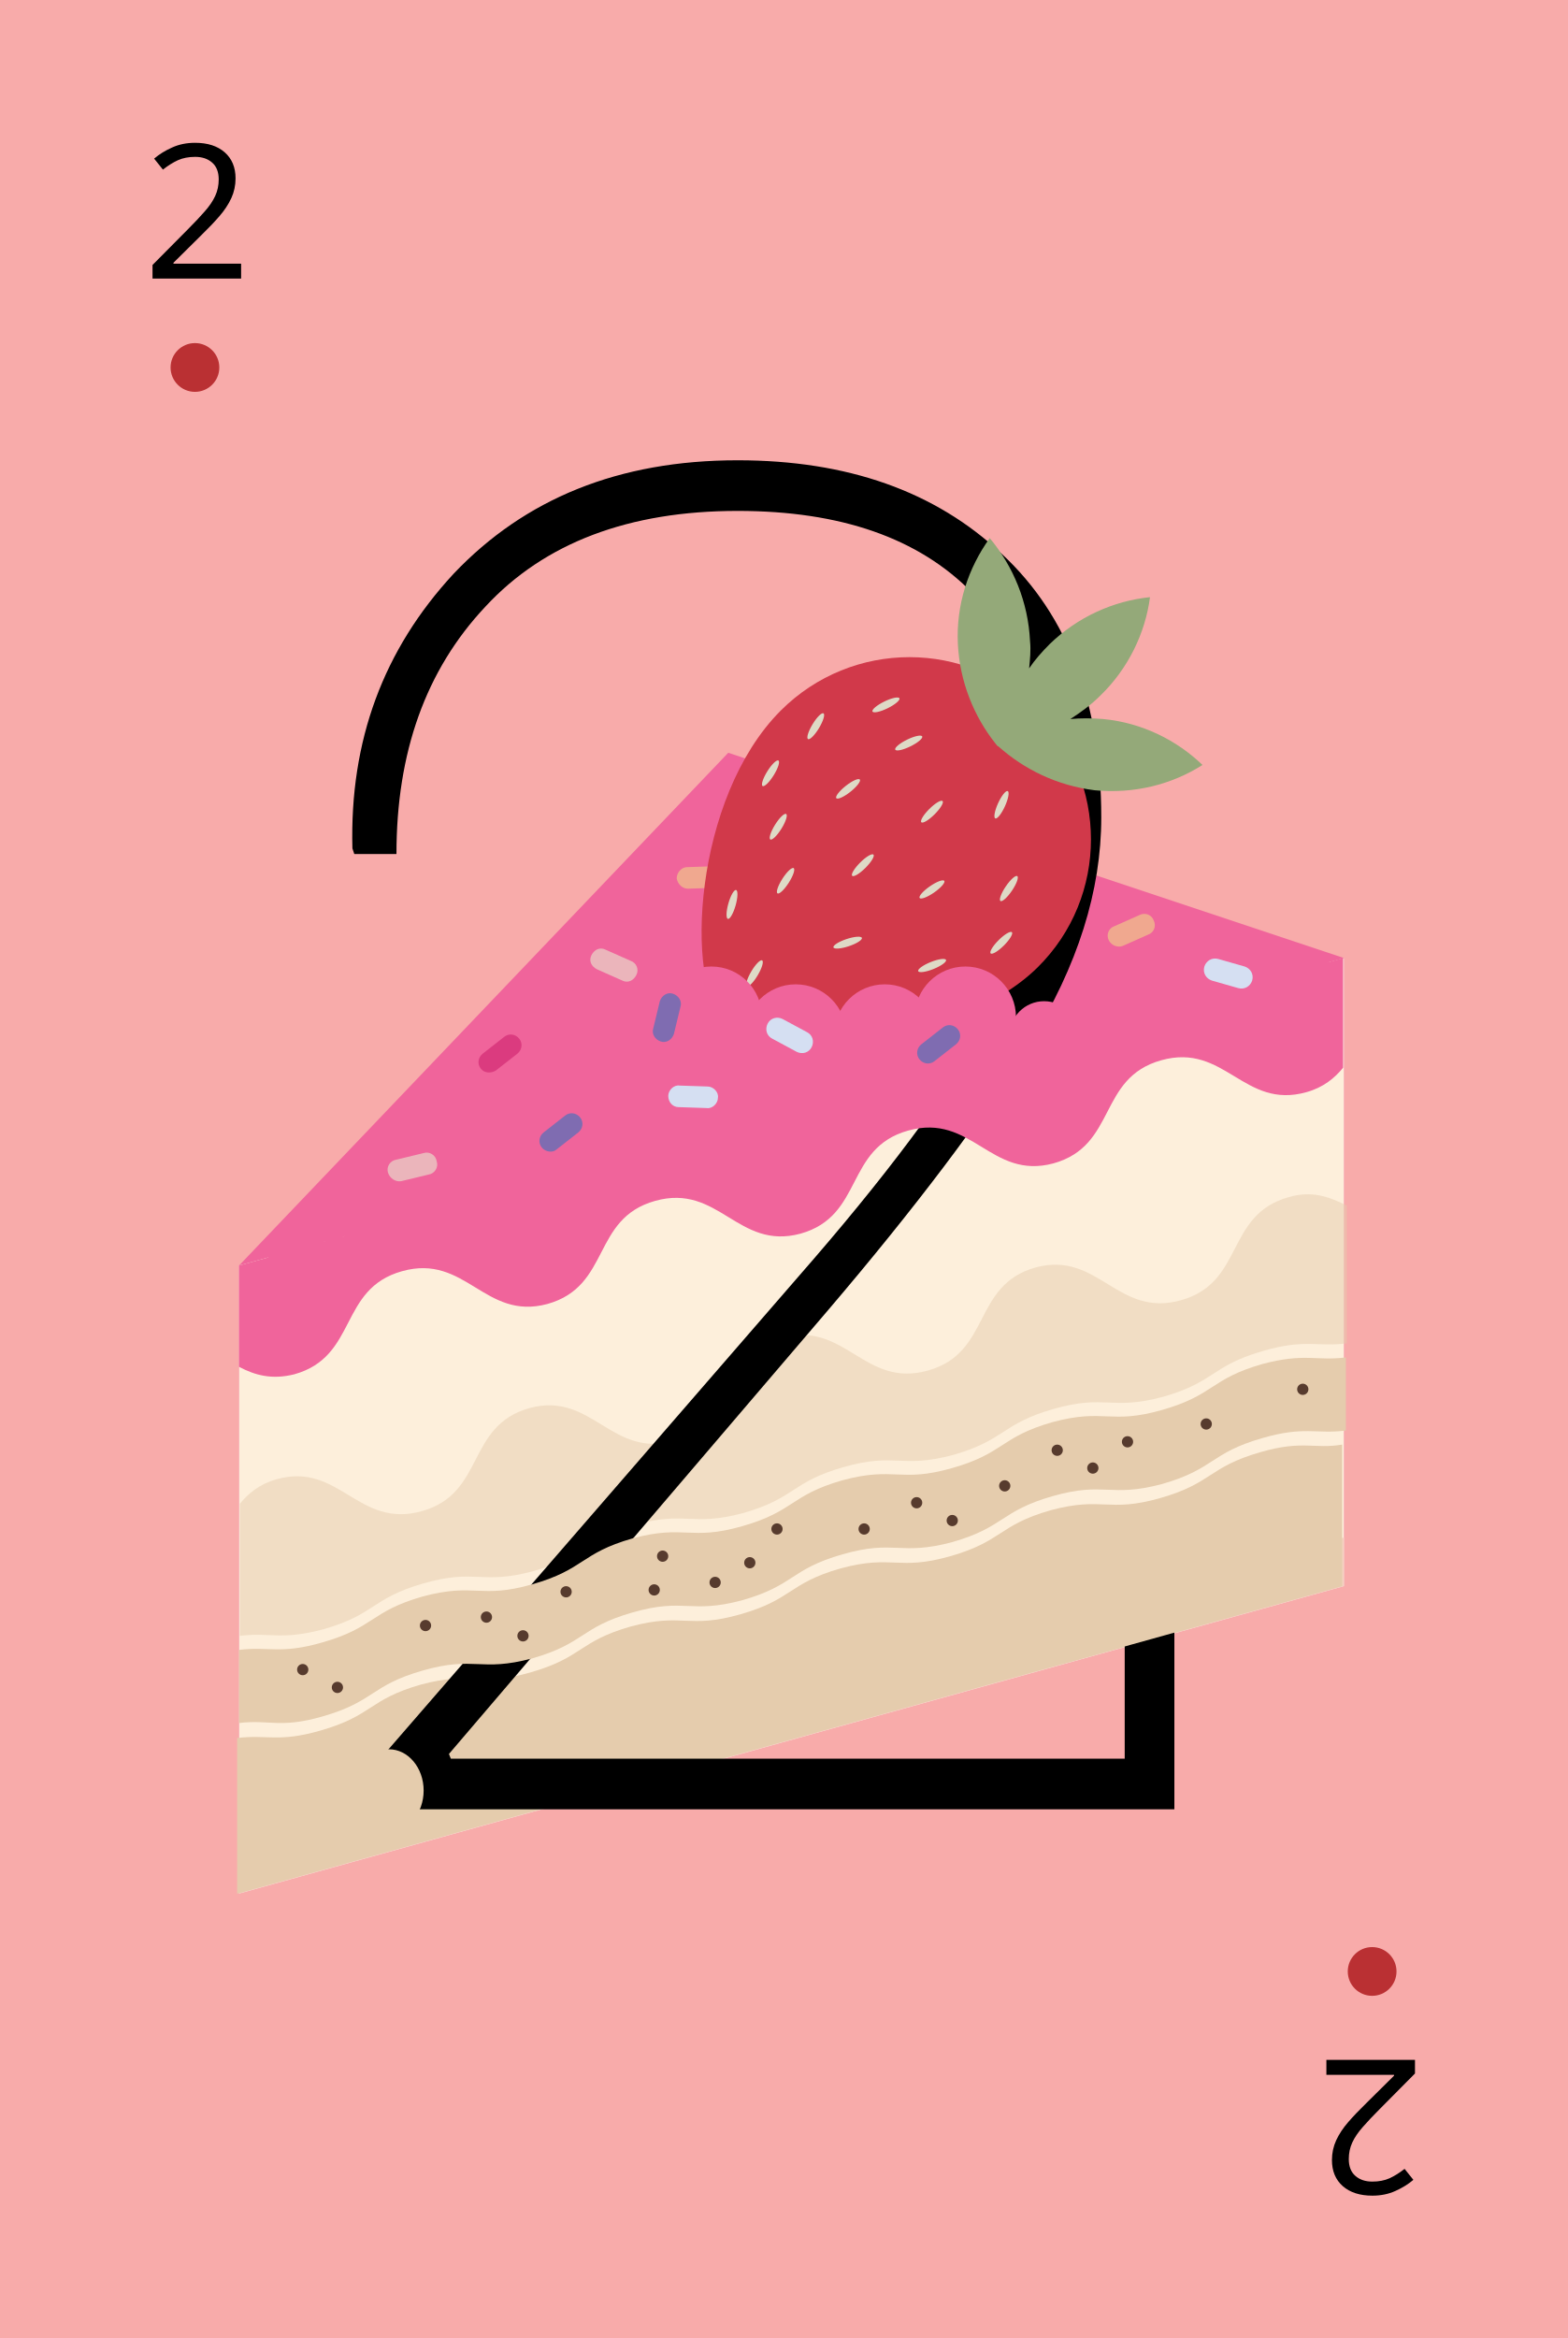
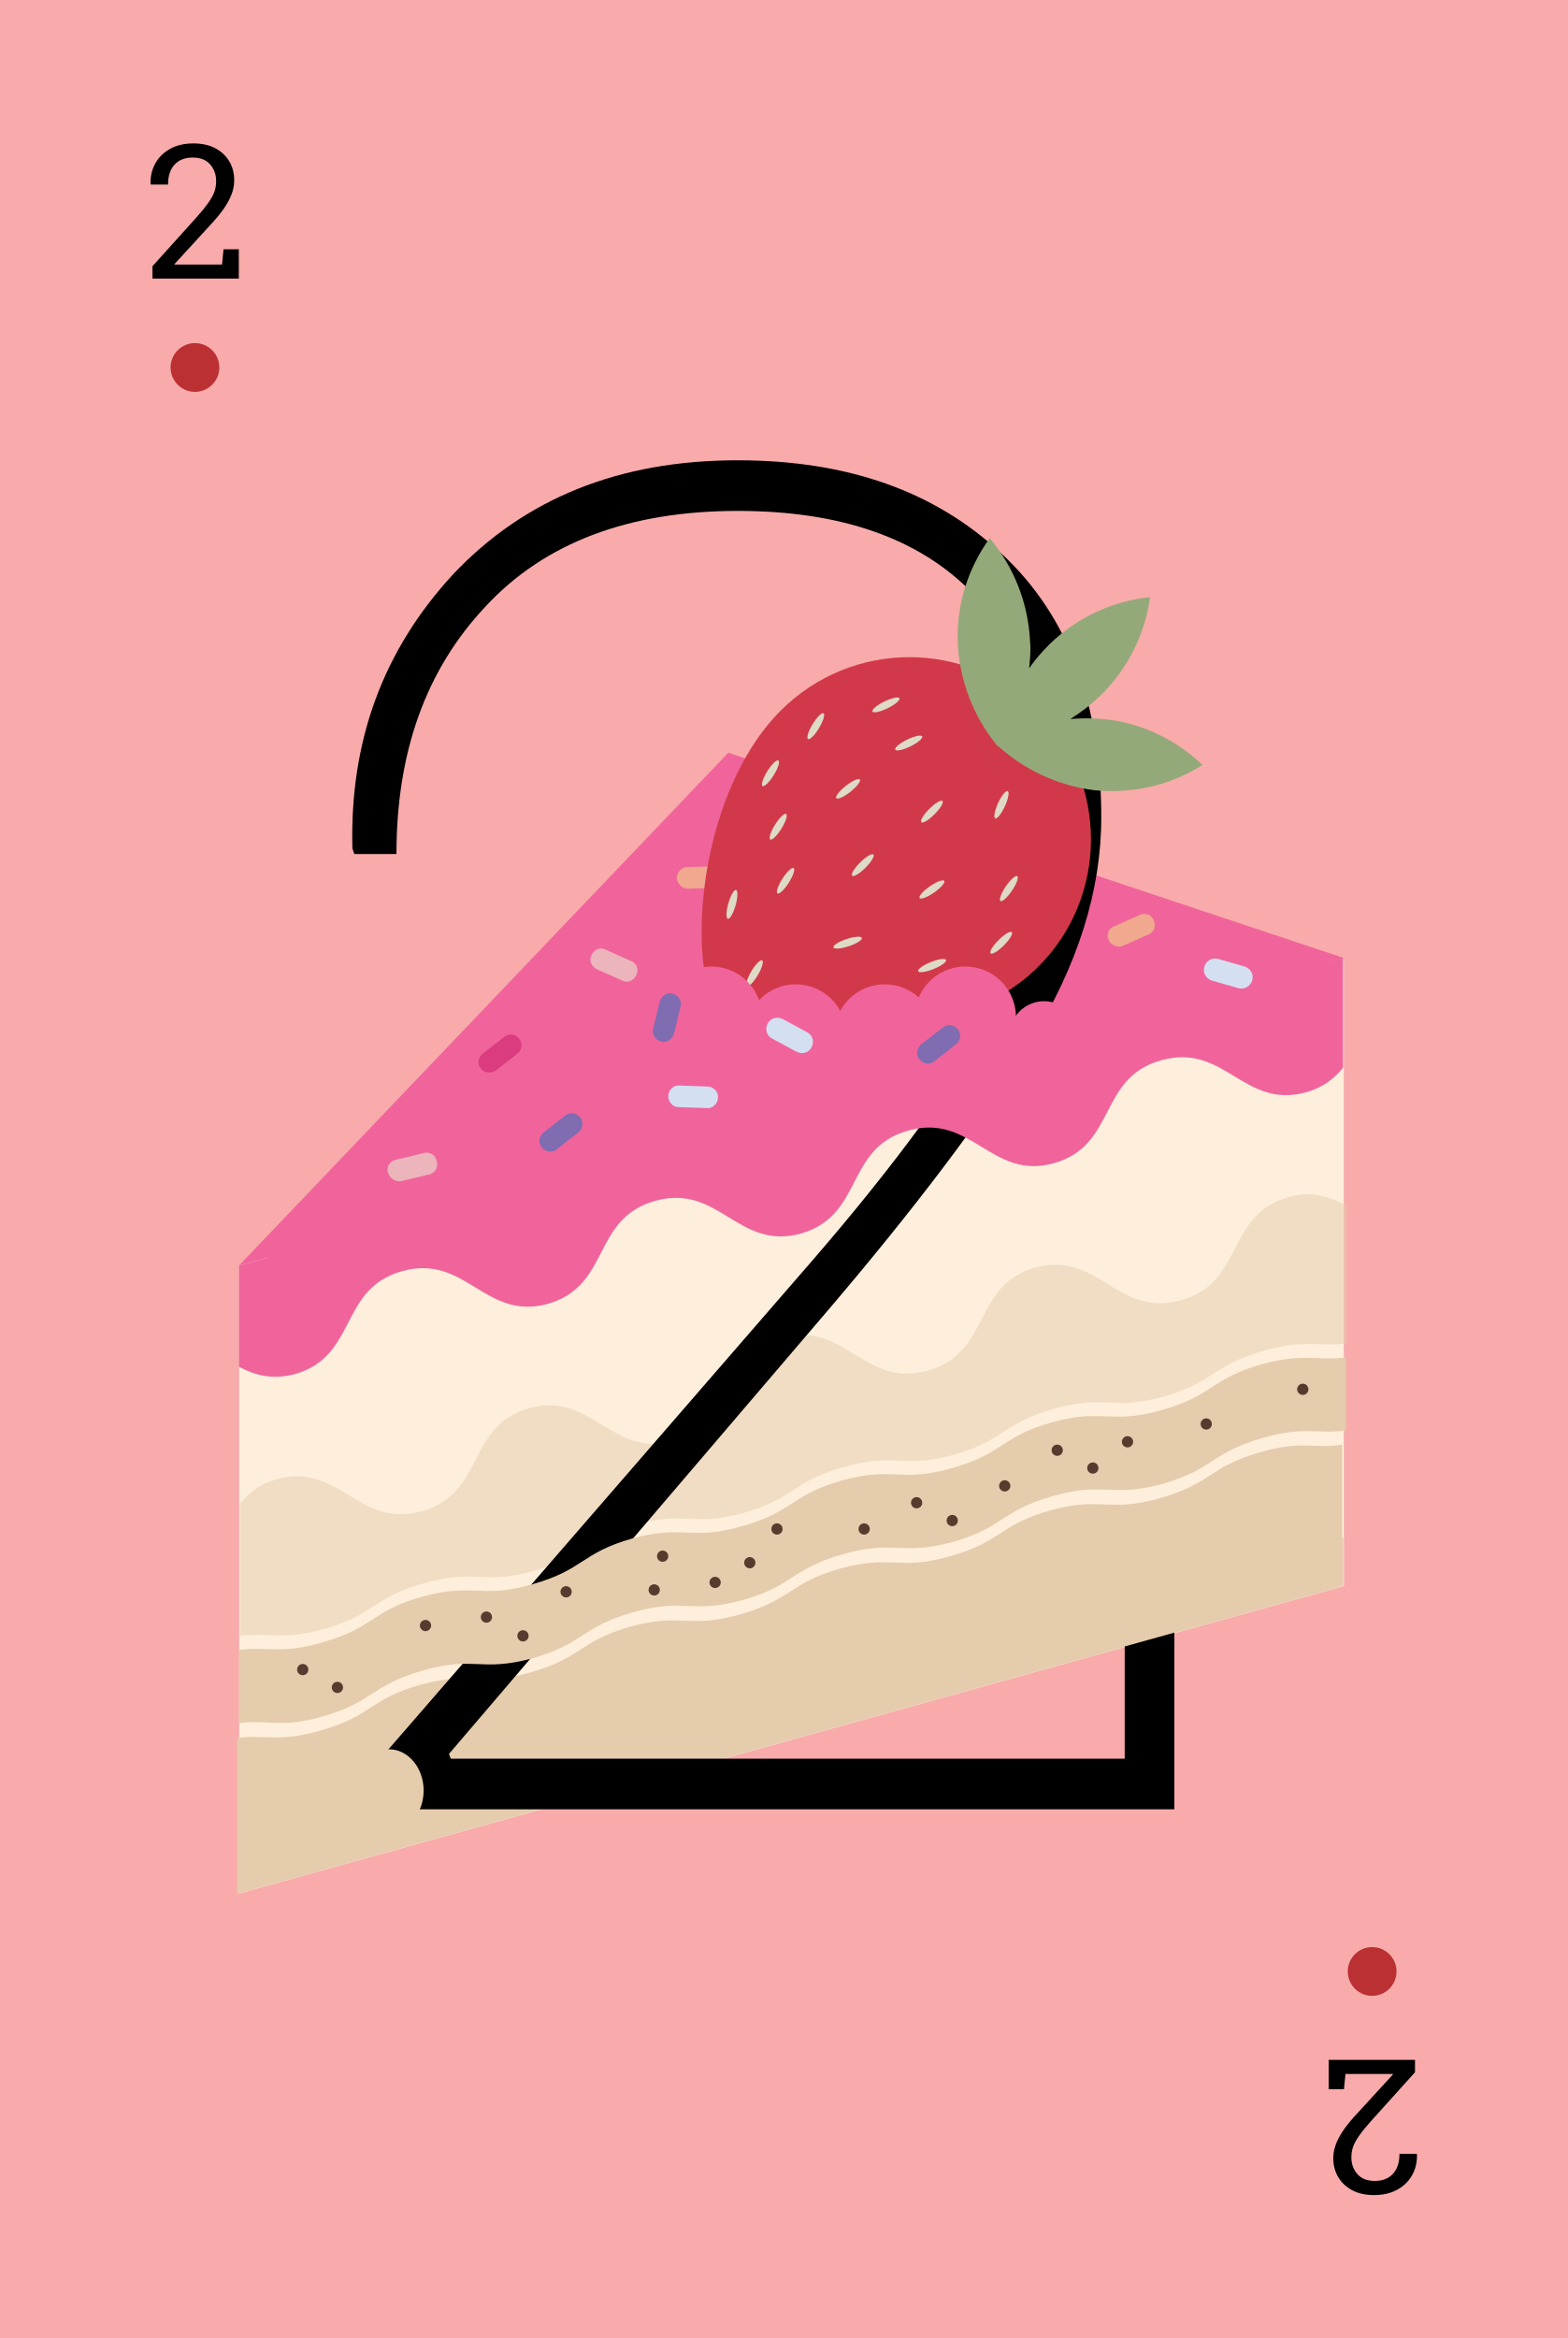
- <svg xmlns="http://www.w3.org/2000/svg" version="1.1" id="Layer_1" x="0px" y="0px" viewBox="0 0 167.2 249.4" enable-background="new 0 0 167.2 249.4" xml:space="preserve">
-   <rect x="-5.7" y="-5.7" fill="#F8ABAA" width="178.6" height="260.8" />
-   <circle fill="#BA3033" cx="20.8" cy="39.2" r="2.6" />
-   <g>
-     <text transform="matrix(1 0 0 1 15.3198 29.7173)" font-family="'RobotoSlab-Regular'" font-size="20">2</text>
+ <svg xmlns="http://www.w3.org/2000/svg" xml:space="preserve" viewBox="0 0 167.2 249.4">
+   <path fill="#F8ABAA" d="M-5.7-5.7h178.6v260.8H-5.7z" />
+   <circle cx="20.8" cy="39.2" r="2.6" fill="#BA3033" />
+   <path d="M16.27 29.717v-1.32l4.66-5.17q.84-.94 1.3-1.6.46-.65.65-1.19.18-.54.18-1.11 0-1.07-.64-1.79-.64-.73-1.85-.73-1.25 0-1.94.75-.7.75-.7 2.13h-1.85l-.02-.06q-.03-1.23.52-2.21t1.59-1.55 2.47-.57q1.35 0 2.32.51t1.5 1.4.53 2.04q0 .78-.31 1.55-.31.78-.89 1.59-.59.81-1.43 1.7l-3.74 4.08.02.05h5.05l.16-1.63h1.63v3.13Z" />
+   <circle cx="146.4" cy="210.3" r="2.6" fill="#BA3033" />
+   <path d="M150.974 219.732v1.32l-4.66 5.17q-.84.94-1.3 1.6-.46.65-.65 1.19-.18.54-.18 1.11 0 1.07.64 1.79.64.73 1.85.73 1.25 0 1.94-.75.7-.75.7-2.13h1.85l.02.06q.03 1.23-.52 2.21t-1.59 1.55-2.47.57q-1.35 0-2.32-.51t-1.5-1.4-.53-2.04q0-.78.31-1.55.31-.78.89-1.59.59-.81 1.43-1.7l3.74-4.08-.02-.05h-5.05l-.16 1.63h-1.63v-3.13Z" />
+   <path fill="#F0649B" d="M143.4 169.2 25.5 202v-67l52.2-54.7 65.7 21.9z" />
+   <path fill="#FDEFDB" d="M143.4 169.2 25.5 202v-67l117.9-32.8z" />
+   <path fill="#F5D0C0" d="M143.4 169.2 25.5 202v-5.2L143.4 164z" />
+   <path fill="#E5CCAD" d="M134.5 154.9c-5.6 1.6-5.1 3.3-10.7 4.9s-6.1-.2-11.7 1.3c-5.6 1.6-5.1 3.3-10.7 4.9s-6.1-.2-11.7 1.3c-5.6 1.6-5.1 3.3-10.7 4.9s-6.1-.2-11.7 1.3c-5.6 1.6-5.1 3.3-10.7 4.9s-6.1-.2-11.7 1.3c-5.6 1.6-5.1 3.3-10.7 4.9-4.5 1.3-5.7.4-8.9.8V202l117.9-32.8v-15.1c-3 .5-4.2-.5-8.7.8" />
+   <path fill="#E5CCAD" d="M137.5 127.7c-6.8 1.9-4.7 9.1-11.5 11s-8.8-5.3-15.5-3.5c-6.8 1.9-4.7 9.1-11.5 11s-8.8-5.3-15.5-3.5c-6.8 1.9-4.7 9.1-11.5 11s-8.8-5.3-15.5-3.5c-6.8 1.9-4.7 9.1-11.5 11s-8.8-5.3-15.5-3.4c-1.8.5-3 1.5-3.9 2.6v14.1c3.2-.4 4.4.5 8.9-.7 5.6-1.6 5.1-3.3 10.7-4.9s6.1.2 11.7-1.3c5.6-1.6 5.1-3.3 10.7-4.9s6.1.2 11.7-1.3c5.6-1.6 5.1-3.3 10.7-4.9s6.1.2 11.7-1.3c5.6-1.6 5.1-3.3 10.7-4.9s6.1.2 11.7-1.3c5.6-1.6 5.1-3.3 10.7-4.9 4.5-1.3 5.7-.4 8.9-.8v-14.7c-2-1-3.8-1.6-6.2-.9" opacity=".5" />
+   <path d="M40.5 193v-5.3l46.4-53.5c8.8-10.2 15.2-19 19.3-26.4s6.1-14.2 6.1-20.5c0-10.3-2.9-18.3-8.6-24.1s-14-8.7-25-8.7c-11.6 0-20.6 3.4-26.9 10.2-6.4 6.8-9.5 15.6-9.5 26.4h-4.5l-.2-.6c-.3-11.5 3.3-21.2 10.8-29.3 7.6-8 17.6-12.1 30.3-12.1 11.7 0 21.1 3.3 28.2 10 7.1 6.6 10.6 16 10.6 28.1 0 7.8-2.5 15.8-7.6 24s-12.3 17.7-21.5 28.5l-40.5 47.4.2.5H120v-23.2h5.3V193z" />
+   <path fill="#7F6CB1" d="M84.6 109.3c-.6.1-1.2-.3-1.3-1l-.4-2.9c-.1-.6.3-1.2 1-1.3.6-.1 1.2.3 1.3 1l.4 2.9c.1.6-.3 1.2-1 1.3" />
+   <path fill="#F0A88F" d="M72.2 93.7c0-.6.5-1.2 1.1-1.2l3-.1c.6 0 1.2.5 1.2 1.1s-.5 1.2-1.1 1.2l-3 .1c-.6 0-1.1-.5-1.2-1.1m46.1 6.6c-.3-.6 0-1.3.6-1.5l2.7-1.2c.6-.3 1.3 0 1.5.6.3.6 0 1.3-.6 1.5l-2.7 1.2c-.5.2-1.2 0-1.5-.6" />
+   <path fill="#D5DFF2" d="M71.3 116.9c0-.6.6-1.2 1.2-1.1l3 .1c.6 0 1.2.6 1.1 1.2 0 .6-.6 1.2-1.2 1.1l-3-.1c-.6 0-1.1-.5-1.1-1.2" />
+   <path fill="#EBB5BB" d="M41.4 125.1c-.2-.6.2-1.3.9-1.4l2.9-.7c.6-.2 1.3.2 1.4.9.2.6-.2 1.3-.9 1.4l-2.9.7c-.6.1-1.2-.3-1.4-.9" />
+   <path fill="#7F6CB1" d="M57.8 122.4c-.4-.5-.3-1.2.2-1.6l2.3-1.8c.5-.4 1.2-.3 1.6.2s.3 1.2-.2 1.6l-2.3 1.8c-.4.4-1.2.3-1.6-.2" />
+   <path fill="#DB3B7F" d="M51.3 114c-.4-.5-.3-1.2.2-1.6l2.3-1.8c.5-.4 1.2-.3 1.6.2s.3 1.2-.2 1.6l-2.3 1.8c-.5.3-1.2.3-1.6-.2" />
+   <path fill="#EBB5BB" d="M67.9 104c-.3.6-.9.9-1.5.6l-2.7-1.2c-.6-.3-.9-.9-.6-1.5s.9-.9 1.5-.6l2.7 1.2c.6.2.9.9.6 1.5" />
+   <path fill="#F4F0D4" d="M85 96.1c-.6.2-1.3-.2-1.4-.8l-.8-2.8c-.2-.6.2-1.3.8-1.4.6-.2 1.3.2 1.4.8l.8 2.8c.1.6-.2 1.3-.8 1.4" />
+   <path fill="#7F6CB1" d="M100.4 103.5c-.1-.6.3-1.3.9-1.4l2.9-.6c.6-.1 1.3.3 1.4.9s-.3 1.3-.9 1.4l-2.9.6c-.7.1-1.3-.3-1.4-.9" />
+   <path fill="#91C6E6" d="M91 93.5c0-.6.6-1.2 1.2-1.1l3 .1c.6 0 1.2.6 1.1 1.2 0 .6-.6 1.2-1.2 1.1l-3-.1c-.7 0-1.2-.6-1.1-1.2" />
+   <path fill="#D1394A" d="M110.7 103.2c7.6-7.5 7.6-19.8 0-27.4-7.5-7.6-19.8-7.6-27.4 0-9.3 9.3-10.3 29-6 33.3 4.3 4.2 24.8 2.6 33.4-5.9" />
+   <ellipse cx="99.4" cy="86.6" fill="#DEDAC6" rx=".4" ry="1.6" transform="rotate(45.085 99.443 86.622)" />
+   <ellipse cx="99.4" cy="103" fill="#DEDAC6" rx=".4" ry="1.6" transform="rotate(68.068 99.428 103.04)" />
+   <ellipse cx="107.6" cy="94.8" fill="#DEDAC6" rx=".4" ry="1.6" transform="rotate(34.055 107.647 94.858)" />
+   <ellipse cx="83" cy="88.2" fill="#DEDAC6" rx=".4" ry="1.6" transform="rotate(31.889 83.041 88.247)" />
+   <ellipse cx="82.2" cy="82.5" fill="#DEDAC6" rx=".4" ry="1.6" transform="rotate(31.889 82.23 82.504)" />
+   <ellipse cx="90.4" cy="100.6" fill="#DEDAC6" rx=".4" ry="1.6" transform="rotate(-108.482 90.404 100.562)" />
+   <ellipse cx="99.4" cy="94.8" fill="#DEDAC6" rx=".4" ry="1.6" transform="rotate(-124.736 99.438 94.83)" />
+   <ellipse cx="93.7" cy="107.1" fill="#DEDAC6" rx=".4" ry="1.6" transform="rotate(-124.736 93.678 107.125)" />
+   <ellipse cx="92.1" cy="92.4" fill="#DEDAC6" rx=".4" ry="1.6" transform="rotate(-134.915 92.053 92.353)" />
+   <ellipse cx="80.6" cy="103.8" fill="#DEDAC6" rx=".4" ry="1.6" transform="rotate(-149.418 80.555 103.826)" />
+   <ellipse cx="85.5" cy="107.1" fill="#DEDAC6" rx=".4" ry="1.6" transform="rotate(-103.033 85.476 107.12)" />
+   <ellipse cx="106.8" cy="85.8" fill="#DEDAC6" rx=".4" ry="1.6" transform="rotate(-155.488 106.83 85.815)" />
+   <ellipse cx="97" cy="79.2" fill="#DEDAC6" rx=".4" ry="1.6" transform="rotate(-116.1 96.997 79.243)" />
+   <ellipse cx="94.5" cy="75.1" fill="#DEDAC6" rx=".4" ry="1.6" transform="rotate(-116.1 94.543 75.138)" />
+   <ellipse cx="87.1" cy="77.5" fill="#DEDAC6" rx=".4" ry="1.6" transform="rotate(-148.908 87.065 77.492)" />
+   <ellipse cx="90.4" cy="84.2" fill="#DEDAC6" rx=".4" ry="1.6" transform="rotate(-128.382 90.43 84.154)" />
+   <ellipse cx="83.9" cy="94" fill="#DEDAC6" rx=".4" ry="1.6" transform="rotate(-147.352 83.851 93.988)" />
+   <ellipse cx="78.1" cy="96.4" fill="#DEDAC6" rx=".4" ry="1.6" transform="rotate(-164.128 78.103 96.437)" />
+   <ellipse cx="106.8" cy="100.6" fill="#DEDAC6" rx=".4" ry="1.6" transform="rotate(-134.915 106.805 100.577)" />
+   <path fill="#94A979" d="M117.7 76.7c-1.2-.1-2.4-.1-3.5 0 1.1-.7 2.2-1.5 3.2-2.5 3-2.9 4.8-6.7 5.3-10.5-3.9.4-7.7 2.1-10.7 5-.8.8-1.6 1.7-2.2 2.6.1-1 .2-1.9.1-2.9-.2-4.2-1.8-8-4.3-11-2.3 3.2-3.6 7.1-3.4 11.3.2 4 1.7 7.7 4 10.6 0 0 .3.4.3.3 2.8 2.5 6.3 4.2 10.3 4.7 4.2.4 8.2-.6 11.5-2.7-2.7-2.6-6.4-4.5-10.6-4.9" />
+   <g fill="#F0649B">
+     <circle cx="75.9" cy="108.5" r="5.4" />
+     <circle cx="84.9" cy="110.4" r="5.4" />
+     <circle cx="94.4" cy="110.4" r="5.4" />
+     <circle cx="103" cy="108.5" r="5.4" />
  </g>
-   <circle fill="#BA3033" cx="146.4" cy="210.3" r="2.6" />
-   <g>
-     <text transform="matrix(-1 0 0 -1 151.9238 219.7319)" font-family="'RobotoSlab-Regular'" font-size="20">2</text>
+   <path fill="#F0649B" d="M31.4 146.6c6.8-1.9 4.7-9.1 11.5-11s8.8 5.3 15.5 3.5c6.8-1.9 4.7-9.1 11.5-11s8.8 5.3 15.5 3.5c6.8-1.9 4.7-9.1 11.5-11s8.8 5.3 15.5 3.5c6.8-1.9 4.7-9.1 11.5-11s8.8 5.3 15.5 3.4c1.8-.5 3-1.5 3.9-2.6v-11.7L25.5 135v10.8c1.7.9 3.5 1.4 5.9.8" />
+   <g fill="#F0649B">
+     <circle cx="30.7" cy="135.5" r="2.5" />
+     <circle cx="33.2" cy="133.7" r="1.8" />
+     <circle cx="36" cy="133.6" r="1.8" />
+     <circle cx="39.1" cy="132.2" r="2.4" />
+     <circle cx="42.7" cy="131" r="2.4" />
+     <circle cx="46.3" cy="130.5" r="2.4" />
+     <circle cx="50.5" cy="128.5" r="3.2" />
+     <circle cx="54.7" cy="125.8" r="3.2" />
+     <circle cx="59.6" cy="126.3" r="3.2" />
+     <circle cx="64.1" cy="123.8" r="2.6" />
+     <circle cx="68.3" cy="123.3" r="2.6" />
+     <circle cx="71.7" cy="122.4" r="2.6" />
+     <circle cx="75.5" cy="121" r="2.1" />
+     <circle cx="79.1" cy="120.4" r="2.1" />
+     <circle cx="82.4" cy="119.3" r="2.1" />
+     <circle cx="86.4" cy="119.1" r="2.8" />
+     <circle cx="93" cy="117.2" r="2.8" />
+     <circle cx="96.7" cy="115.8" r="2.8" />
+     <circle cx="100.8" cy="114.7" r="2.8" />
+     <circle cx="104.7" cy="113.3" r="2.8" />
+     <circle cx="108.6" cy="112.4" r="2.8" />
+     <circle cx="111.4" cy="110.5" r="3.7" />
+     <circle cx="116.4" cy="110.7" r="2.8" />
+     <ellipse cx="120.1" cy="108.8" rx="2" ry="2.1" />
+     <ellipse cx="122.9" cy="108.3" rx="2.1" ry="2.3" />
+     <ellipse cx="126" cy="107.4" rx="2.1" ry="2.3" />
+     <ellipse cx="129.3" cy="106.5" rx="2.1" ry="2.3" />
+     <ellipse cx="132.4" cy="106" rx="2.1" ry="2.3" />
+     <ellipse cx="136.2" cy="104.8" rx="2.1" ry="2.3" />
+     <ellipse cx="139.9" cy="104.9" rx="2.7" ry="2.9" />
+     <circle cx="89.4" cy="117.6" r="1.7" />
  </g>
-   <g>
-     <polygon fill="#F0649B" points="143.4,169.2 25.5,202 25.5,135 77.7,80.3 143.4,102.2  " />
-     <polygon fill="#FDEFDB" points="143.4,169.2 25.5,202 25.5,135 143.4,102.2  " />
-     <polygon fill="#F5D0C0" points="143.4,169.2 25.5,202 25.5,196.8 143.4,164  " />
-     <path fill="#E5CCAD" d="M134.5,154.9c-5.6,1.6-5.1,3.3-10.7,4.9c-5.6,1.6-6.1-0.2-11.7,1.3c-5.6,1.6-5.1,3.3-10.7,4.9   c-5.6,1.6-6.1-0.2-11.7,1.3c-5.6,1.6-5.1,3.3-10.7,4.9c-5.6,1.6-6.1-0.2-11.7,1.3c-5.6,1.6-5.1,3.3-10.7,4.9   c-5.6,1.6-6.1-0.2-11.7,1.3c-5.6,1.6-5.1,3.3-10.7,4.9c-4.5,1.3-5.7,0.4-8.9,0.8V202l117.9-32.8v-15.1   C140.2,154.6,139,153.6,134.5,154.9z" />
-     <path opacity="0.5" fill="#E5CCAD" d="M137.5,127.7c-6.8,1.9-4.7,9.1-11.5,11c-6.8,1.9-8.8-5.3-15.5-3.5c-6.8,1.9-4.7,9.1-11.5,11   c-6.8,1.9-8.8-5.3-15.5-3.5c-6.8,1.9-4.7,9.1-11.5,11c-6.8,1.9-8.8-5.3-15.5-3.5c-6.8,1.9-4.7,9.1-11.5,11   c-6.8,1.9-8.8-5.3-15.5-3.4c-1.8,0.5-3,1.5-3.9,2.6v14.1c3.2-0.4,4.4,0.5,8.9-0.7c5.6-1.6,5.1-3.3,10.7-4.9   c5.6-1.6,6.1,0.2,11.7-1.3c5.6-1.6,5.1-3.3,10.7-4.9c5.6-1.6,6.1,0.2,11.7-1.3c5.6-1.6,5.1-3.3,10.7-4.9c5.6-1.6,6.1,0.2,11.7-1.3   c5.6-1.6,5.1-3.3,10.7-4.9c5.6-1.6,6.1,0.2,11.7-1.3c5.6-1.6,5.1-3.3,10.7-4.9c4.5-1.3,5.7-0.4,8.9-0.8v-14.7   C141.7,127.6,139.9,127,137.5,127.7z" />
-     <g>
-       <path d="M40.5,193v-5.3l46.4-53.5c8.8-10.2,15.2-19,19.3-26.4c4.1-7.4,6.1-14.2,6.1-20.5c0-10.3-2.9-18.3-8.6-24.1    c-5.7-5.8-14-8.7-25-8.7c-11.6,0-20.6,3.4-26.9,10.2c-6.4,6.8-9.5,15.6-9.5,26.4h-4.5l-0.2-0.6c-0.3-11.5,3.3-21.2,10.8-29.3    c7.6-8,17.6-12.1,30.3-12.1c11.7,0,21.1,3.3,28.2,10c7.1,6.6,10.6,16,10.6,28.1c0,7.8-2.5,15.8-7.6,24    c-5.1,8.2-12.3,17.7-21.5,28.5l-40.5,47.4l0.2,0.5H120v-23.2h5.3V193H40.5z" />
-     </g>
-     <path fill="#7F6CB1" d="M84.6,109.3L84.6,109.3c-0.6,0.1-1.2-0.3-1.3-1l-0.4-2.9c-0.1-0.6,0.3-1.2,1-1.3h0c0.6-0.1,1.2,0.3,1.3,1   l0.4,2.9C85.7,108.6,85.3,109.2,84.6,109.3z" />
-     <path fill="#F0A88F" d="M72.2,93.7L72.2,93.7c0-0.6,0.5-1.2,1.1-1.2l3-0.1c0.6,0,1.2,0.5,1.2,1.1l0,0c0,0.6-0.5,1.2-1.1,1.2l-3,0.1   C72.8,94.8,72.3,94.3,72.2,93.7z" />
-     <path fill="#F0A88F" d="M118.3,100.3L118.3,100.3c-0.3-0.6,0-1.3,0.6-1.5l2.7-1.2c0.6-0.3,1.3,0,1.5,0.6l0,0c0.3,0.6,0,1.3-0.6,1.5   l-2.7,1.2C119.3,101.1,118.6,100.9,118.3,100.3z" />
-     <path fill="#D5DFF2" d="M71.3,116.9L71.3,116.9c0-0.6,0.6-1.2,1.2-1.1l3,0.1c0.6,0,1.2,0.6,1.1,1.2l0,0c0,0.6-0.6,1.2-1.2,1.1   l-3-0.1C71.8,118.1,71.3,117.6,71.3,116.9z" />
-     <path fill="#EBB5BB" d="M41.4,125.1L41.4,125.1c-0.2-0.6,0.2-1.3,0.9-1.4l2.9-0.7c0.6-0.2,1.3,0.2,1.4,0.9l0,0   c0.2,0.6-0.2,1.3-0.9,1.4l-2.9,0.7C42.2,126.1,41.6,125.7,41.4,125.1z" />
-     <path fill="#7F6CB1" d="M57.8,122.4L57.8,122.4c-0.4-0.5-0.3-1.2,0.2-1.6l2.3-1.8c0.5-0.4,1.2-0.3,1.6,0.2l0,0   c0.4,0.5,0.3,1.2-0.2,1.6l-2.3,1.8C59,123,58.2,122.9,57.8,122.4z" />
-     <path fill="#DB3B7F" d="M51.3,114L51.3,114c-0.4-0.5-0.3-1.2,0.2-1.6l2.3-1.8c0.5-0.4,1.2-0.3,1.6,0.2v0c0.4,0.5,0.3,1.2-0.2,1.6   l-2.3,1.8C52.4,114.5,51.7,114.5,51.3,114z" />
-     <path fill="#EBB5BB" d="M67.9,104L67.9,104c-0.3,0.6-0.9,0.9-1.5,0.6l-2.7-1.2c-0.6-0.3-0.9-0.9-0.6-1.5v0c0.3-0.6,0.9-0.9,1.5-0.6   l2.7,1.2C67.9,102.7,68.2,103.4,67.9,104z" />
-     <path fill="#F4F0D4" d="M85,96.1L85,96.1c-0.6,0.2-1.3-0.2-1.4-0.8l-0.8-2.8c-0.2-0.6,0.2-1.3,0.8-1.4l0,0c0.6-0.2,1.3,0.2,1.4,0.8   l0.8,2.8C85.9,95.3,85.6,96,85,96.1z" />
-     <path fill="#7F6CB1" d="M100.4,103.5L100.4,103.5c-0.1-0.6,0.3-1.3,0.9-1.4l2.9-0.6c0.6-0.1,1.3,0.3,1.4,0.9l0,0   c0.1,0.6-0.3,1.3-0.9,1.4l-2.9,0.6C101.1,104.5,100.5,104.1,100.4,103.5z" />
-     <path fill="#91C6E6" d="M91,93.5L91,93.5c0-0.6,0.6-1.2,1.2-1.1l3,0.1c0.6,0,1.2,0.6,1.1,1.2v0c0,0.6-0.6,1.2-1.2,1.1l-3-0.1   C91.4,94.7,90.9,94.1,91,93.5z" />
-     <g>
-       <path fill="#D1394A" d="M110.7,103.2c7.6-7.5,7.6-19.8,0-27.4c-7.5-7.6-19.8-7.6-27.4,0c-9.3,9.3-10.3,29-6,33.3    C81.6,113.3,102.1,111.7,110.7,103.2z" />
-       <ellipse transform="matrix(0.7061 0.7082 -0.7082 0.7061 90.5783 -44.9617)" fill="#DEDAC6" cx="99.4" cy="86.6" rx="0.4" ry="1.6" />
-       <ellipse transform="matrix(0.3735 0.9276 -0.9276 0.3735 157.8687 -27.6783)" fill="#DEDAC6" cx="99.4" cy="103" rx="0.4" ry="1.6" />
-       <ellipse transform="matrix(0.8285 0.56 -0.56 0.8285 71.5817 -44.0142)" fill="#DEDAC6" cx="107.6" cy="94.8" rx="0.4" ry="1.6" />
-       <ellipse transform="matrix(0.8491 0.5283 -0.5283 0.8491 59.155 -30.5511)" fill="#DEDAC6" cx="83" cy="88.2" rx="0.4" ry="1.6" />
-       <ellipse transform="matrix(0.8491 0.5283 -0.5283 0.8491 55.9983 -30.9891)" fill="#DEDAC6" cx="82.2" cy="82.5" rx="0.4" ry="1.6" />
-       <ellipse transform="matrix(-0.317 -0.9484 0.9484 -0.317 23.6894 218.1797)" fill="#DEDAC6" cx="90.4" cy="100.6" rx="0.4" ry="1.6" />
-       <ellipse transform="matrix(-0.5698 -0.8218 0.8218 -0.5698 78.1672 230.5823)" fill="#DEDAC6" cx="99.4" cy="94.8" rx="0.4" ry="1.6" />
-       <ellipse transform="matrix(-0.5698 -0.8218 0.8218 -0.5698 59.0207 245.1505)" fill="#DEDAC6" cx="93.7" cy="107.1" rx="0.4" ry="1.6" />
-       <ellipse transform="matrix(-0.7061 -0.7082 0.7082 -0.7061 91.6526 222.7624)" fill="#DEDAC6" cx="92.1" cy="92.4" rx="0.4" ry="1.6" />
-       <ellipse transform="matrix(-0.8609 -0.5088 0.5088 -0.8609 97.0788 234.1971)" fill="#DEDAC6" cx="80.6" cy="103.8" rx="0.4" ry="1.6" />
-       <ellipse transform="matrix(-0.2255 -0.9742 0.9742 -0.2255 0.3917 214.541)" fill="#DEDAC6" cx="85.5" cy="107.1" rx="0.4" ry="1.6" />
-       <ellipse transform="matrix(-0.9099 -0.4149 0.4149 -0.9099 168.4345 208.2264)" fill="#DEDAC6" cx="106.8" cy="85.8" rx="0.4" ry="1.6" />
-       <ellipse transform="matrix(-0.44 -0.898 0.898 -0.44 68.5157 201.2137)" fill="#DEDAC6" cx="97" cy="79.2" rx="0.4" ry="1.6" />
-       <ellipse transform="matrix(-0.44 -0.898 0.898 -0.44 68.6673 193.0982)" fill="#DEDAC6" cx="94.5" cy="75.1" rx="0.4" ry="1.6" />
-       <ellipse transform="matrix(-0.8563 -0.5164 0.5164 -0.8563 121.5994 188.8094)" fill="#DEDAC6" cx="87.1" cy="77.5" rx="0.4" ry="1.6" />
-       <ellipse transform="matrix(-0.6209 -0.7839 0.7839 -0.6209 80.6094 207.2931)" fill="#DEDAC6" cx="90.4" cy="84.2" rx="0.4" ry="1.6" />
-       <ellipse transform="matrix(-0.842 -0.5395 0.5395 -0.842 103.7479 218.3638)" fill="#DEDAC6" cx="83.9" cy="94" rx="0.4" ry="1.6" />
-       <ellipse transform="matrix(-0.9619 -0.2735 0.2735 -0.9619 126.8586 210.5671)" fill="#DEDAC6" cx="78.1" cy="96.4" rx="0.4" ry="1.6" />
-       <ellipse transform="matrix(-0.7061 -0.7082 0.7082 -0.7061 110.9975 247.2412)" fill="#DEDAC6" cx="106.8" cy="100.6" rx="0.4" ry="1.6" />
-       <path fill="#94A979" d="M117.7,76.7c-1.2-0.1-2.4-0.1-3.5,0c1.1-0.7,2.2-1.5,3.2-2.5c3-2.9,4.8-6.7,5.3-10.5    c-3.9,0.4-7.7,2.1-10.7,5c-0.8,0.8-1.6,1.7-2.2,2.6c0.1-1,0.2-1.9,0.1-2.9c-0.2-4.2-1.8-8-4.3-11c-2.3,3.2-3.6,7.1-3.4,11.3    c0.2,4,1.7,7.7,4,10.6c0,0,0.3,0.4,0.3,0.3c2.8,2.5,6.3,4.2,10.3,4.7c4.2,0.4,8.2-0.6,11.5-2.7C125.6,79,121.9,77.1,117.7,76.7z" />
-     </g>
-     <g>
-       <circle fill="#F0649B" cx="75.9" cy="108.5" r="5.4" />
-       <circle fill="#F0649B" cx="84.9" cy="110.4" r="5.4" />
-       <circle fill="#F0649B" cx="94.4" cy="110.4" r="5.4" />
-       <circle fill="#F0649B" cx="103" cy="108.5" r="5.4" />
-     </g>
-     <path fill="#F0649B" d="M31.4,146.6c6.8-1.9,4.7-9.1,11.5-11c6.8-1.9,8.8,5.3,15.5,3.5c6.8-1.9,4.7-9.1,11.5-11   c6.8-1.9,8.8,5.3,15.5,3.5c6.8-1.9,4.7-9.1,11.5-11c6.8-1.9,8.8,5.3,15.5,3.5c6.8-1.9,4.7-9.1,11.5-11c6.8-1.9,8.8,5.3,15.5,3.4   c1.8-0.5,3-1.5,3.9-2.6v-11.7L25.5,135v10.8C27.2,146.7,29,147.2,31.4,146.6z" />
-     <g>
-       <circle fill="#F0649B" cx="30.7" cy="135.5" r="2.5" />
-       <circle fill="#F0649B" cx="33.2" cy="133.7" r="1.8" />
-       <circle fill="#F0649B" cx="36" cy="133.6" r="1.8" />
-       <circle fill="#F0649B" cx="39.1" cy="132.2" r="2.4" />
-       <circle fill="#F0649B" cx="42.7" cy="131" r="2.4" />
-       <circle fill="#F0649B" cx="46.3" cy="130.5" r="2.4" />
-       <circle fill="#F0649B" cx="50.5" cy="128.5" r="3.2" />
-       <circle fill="#F0649B" cx="54.7" cy="125.8" r="3.2" />
-       <circle fill="#F0649B" cx="59.6" cy="126.3" r="3.2" />
-       <circle fill="#F0649B" cx="64.1" cy="123.8" r="2.6" />
-       <circle fill="#F0649B" cx="68.3" cy="123.3" r="2.6" />
-       <circle fill="#F0649B" cx="71.7" cy="122.4" r="2.6" />
-       <circle fill="#F0649B" cx="75.5" cy="121" r="2.1" />
-       <circle fill="#F0649B" cx="79.1" cy="120.4" r="2.1" />
-       <circle fill="#F0649B" cx="82.4" cy="119.3" r="2.1" />
-       <circle fill="#F0649B" cx="86.4" cy="119.1" r="2.8" />
-       <circle fill="#F0649B" cx="93" cy="117.2" r="2.8" />
-       <circle fill="#F0649B" cx="96.7" cy="115.8" r="2.8" />
-       <circle fill="#F0649B" cx="100.8" cy="114.7" r="2.8" />
-       <circle fill="#F0649B" cx="104.7" cy="113.3" r="2.8" />
-       <circle fill="#F0649B" cx="108.6" cy="112.4" r="2.8" />
-       <circle fill="#F0649B" cx="111.4" cy="110.5" r="3.7" />
-       <circle fill="#F0649B" cx="116.4" cy="110.7" r="2.8" />
-       <ellipse fill="#F0649B" cx="120.1" cy="108.8" rx="2" ry="2.1" />
-       <ellipse fill="#F0649B" cx="122.9" cy="108.3" rx="2.1" ry="2.3" />
-       <ellipse fill="#F0649B" cx="126" cy="107.4" rx="2.1" ry="2.3" />
-       <ellipse fill="#F0649B" cx="129.3" cy="106.5" rx="2.1" ry="2.3" />
-       <ellipse fill="#F0649B" cx="132.4" cy="106" rx="2.1" ry="2.3" />
-       <ellipse fill="#F0649B" cx="136.2" cy="104.8" rx="2.1" ry="2.3" />
-       <ellipse fill="#F0649B" cx="139.9" cy="104.9" rx="2.7" ry="2.9" />
-       <circle fill="#F0649B" cx="89.4" cy="117.6" r="1.7" />
-     </g>
-     <path fill="#7F6CB1" d="M70.5,111.1L70.5,111.1c-0.6-0.2-1-0.8-0.8-1.4l0.7-2.9c0.2-0.6,0.8-1,1.4-0.8h0c0.6,0.2,1,0.8,0.8,1.4   l-0.7,2.9C71.7,110.9,71.1,111.3,70.5,111.1z" />
-     <path fill="#7F6CB1" d="M98.1,113L98.1,113c-0.4-0.5-0.3-1.2,0.2-1.6l2.3-1.8c0.5-0.4,1.2-0.3,1.6,0.2l0,0c0.4,0.5,0.3,1.2-0.2,1.6   l-2.3,1.8C99.2,113.6,98.5,113.5,98.1,113z" />
-     <path fill="#D5DFF2" d="M81.9,109.2L81.9,109.2c0.3-0.6,1-0.8,1.6-0.5l2.6,1.4c0.6,0.3,0.8,1,0.5,1.6l0,0c-0.3,0.6-1,0.8-1.6,0.5   l-2.6-1.4C81.8,110.5,81.6,109.8,81.9,109.2z" />
-     <path fill="#E5CCAD" d="M34.4,183.1c5.6-1.6,5.1-3.3,10.7-4.9c5.6-1.6,6.1,0.2,11.7-1.3c5.6-1.6,5.1-3.3,10.7-4.9   c5.6-1.6,6.1,0.2,11.7-1.3c5.6-1.6,5.1-3.3,10.7-4.9c5.6-1.6,6.1,0.2,11.7-1.3c5.6-1.6,5.1-3.3,10.7-4.9c5.6-1.6,6.1,0.2,11.7-1.3   c5.6-1.6,5.1-3.3,10.7-4.9c4.5-1.3,5.7-0.4,8.9-0.8v-7.8c-3.2,0.4-4.4-0.5-8.9,0.7c-5.6,1.6-5.1,3.3-10.7,4.9   c-5.6,1.6-6.1-0.2-11.7,1.3c-5.6,1.6-5.1,3.3-10.7,4.9c-5.6,1.6-6.1-0.2-11.7,1.3c-5.6,1.6-5.1,3.3-10.7,4.9   c-5.6,1.6-6.1-0.2-11.7,1.3c-5.6,1.6-5.1,3.3-10.7,4.9c-5.6,1.6-6.1-0.2-11.7,1.3c-5.6,1.6-5.1,3.3-10.7,4.9   c-4.5,1.3-5.7,0.4-8.9,0.8v7.8C28.7,183.4,29.9,184.4,34.4,183.1z" />
-     <path fill="#E5CCAD" d="M123.8,161.6c-5.6,1.6-6.1-0.2-11.7,1.3c-5.6,1.6,1.2,14.6,1.2,14.6l12.2-3.4   C125.5,174.2,129.4,160.1,123.8,161.6z" />
-     <ellipse fill="#E5CCAD" cx="41.5" cy="191" rx="3.7" ry="4.4" />
-     <path fill="#D5DFF2" d="M128.5,103.1L128.5,103.1c0.2-0.6,0.8-1,1.5-0.8l2.8,0.8c0.6,0.2,1,0.8,0.8,1.5l0,0c-0.2,0.6-0.8,1-1.5,0.8   l-2.8-0.8C128.7,104.4,128.3,103.8,128.5,103.1z" />
-     <circle fill="#573B2E" cx="36" cy="180" r="0.6" />
-     <circle fill="#573B2E" cx="45.4" cy="173.4" r="0.6" />
-     <circle fill="#573B2E" cx="76.3" cy="168.8" r="0.6" />
-     <circle fill="#573B2E" cx="82.9" cy="163.1" r="0.6" />
-     <circle fill="#573B2E" cx="101.6" cy="162.2" r="0.6" />
-     <circle fill="#573B2E" cx="92.2" cy="163.1" r="0.6" />
-     <circle fill="#573B2E" cx="120.3" cy="153.8" r="0.6" />
-     <circle fill="#573B2E" cx="112.8" cy="154.7" r="0.6" />
-     <circle fill="#573B2E" cx="107.2" cy="158.5" r="0.6" />
-     <circle fill="#573B2E" cx="97.8" cy="160.3" r="0.6" />
-     <circle fill="#573B2E" cx="80" cy="166.7" r="0.6" />
-     <circle fill="#573B2E" cx="69.8" cy="169.6" r="0.6" />
-     <circle fill="#573B2E" cx="60.4" cy="169.8" r="0.6" />
-     <circle fill="#573B2E" cx="55.8" cy="174.5" r="0.6" />
-     <circle fill="#573B2E" cx="116.6" cy="156.6" r="0.6" />
-     <circle fill="#573B2E" cx="139" cy="148.2" r="0.6" />
-     <circle fill="#573B2E" cx="128.7" cy="151.9" r="0.6" />
-     <circle fill="#573B2E" cx="70.7" cy="166" r="0.6" />
-     <circle fill="#573B2E" cx="51.9" cy="172.5" r="0.6" />
-     <circle fill="#573B2E" cx="32.3" cy="178.1" r="0.6" />
-   </g>
+   <path fill="#7F6CB1" d="M70.5 111.1c-.6-.2-1-.8-.8-1.4l.7-2.9c.2-.6.8-1 1.4-.8s1 .8.8 1.4l-.7 2.9c-.2.6-.8 1-1.4.8m27.6 1.9c-.4-.5-.3-1.2.2-1.6l2.3-1.8c.5-.4 1.2-.3 1.6.2s.3 1.2-.2 1.6l-2.3 1.8c-.5.4-1.2.3-1.6-.2" />
+   <path fill="#D5DFF2" d="M81.9 109.2c.3-.6 1-.8 1.6-.5l2.6 1.4c.6.3.8 1 .5 1.6s-1 .8-1.6.5l-2.6-1.4c-.6-.3-.8-1-.5-1.6" />
+   <path fill="#E5CCAD" d="M34.4 183.1c5.6-1.6 5.1-3.3 10.7-4.9s6.1.2 11.7-1.3c5.6-1.6 5.1-3.3 10.7-4.9s6.1.2 11.7-1.3c5.6-1.6 5.1-3.3 10.7-4.9s6.1.2 11.7-1.3c5.6-1.6 5.1-3.3 10.7-4.9s6.1.2 11.7-1.3c5.6-1.6 5.1-3.3 10.7-4.9 4.5-1.3 5.7-.4 8.9-.8v-7.8c-3.2.4-4.4-.5-8.9.7-5.6 1.6-5.1 3.3-10.7 4.9s-6.1-.2-11.7 1.3c-5.6 1.6-5.1 3.3-10.7 4.9s-6.1-.2-11.7 1.3c-5.6 1.6-5.1 3.3-10.7 4.9s-6.1-.2-11.7 1.3c-5.6 1.6-5.1 3.3-10.7 4.9s-6.1-.2-11.7 1.3c-5.6 1.6-5.1 3.3-10.7 4.9-4.5 1.3-5.7.4-8.9.8v7.8c3.2-.4 4.4.6 8.9-.7m89.4-21.5c-5.6 1.6-6.1-.2-11.7 1.3-5.6 1.6 1.2 14.6 1.2 14.6l12.2-3.4c0 .1 3.9-14-1.7-12.5" />
+   <ellipse cx="41.5" cy="191" fill="#E5CCAD" rx="3.7" ry="4.4" />
+   <path fill="#D5DFF2" d="M128.5 103.1c.2-.6.8-1 1.5-.8l2.8.8c.6.2 1 .8.8 1.5-.2.6-.8 1-1.5.8l-2.8-.8c-.6-.2-1-.8-.8-1.5" />
+   <circle cx="36" cy="180" r=".6" fill="#573B2E" />
+   <circle cx="45.4" cy="173.4" r=".6" fill="#573B2E" />
+   <circle cx="76.3" cy="168.8" r=".6" fill="#573B2E" />
+   <circle cx="82.9" cy="163.1" r=".6" fill="#573B2E" />
+   <circle cx="101.6" cy="162.2" r=".6" fill="#573B2E" />
+   <circle cx="92.2" cy="163.1" r=".6" fill="#573B2E" />
+   <circle cx="120.3" cy="153.8" r=".6" fill="#573B2E" />
+   <circle cx="112.8" cy="154.7" r=".6" fill="#573B2E" />
+   <circle cx="107.2" cy="158.5" r=".6" fill="#573B2E" />
+   <circle cx="97.8" cy="160.3" r=".6" fill="#573B2E" />
+   <circle cx="80" cy="166.7" r=".6" fill="#573B2E" />
+   <circle cx="69.8" cy="169.6" r=".6" fill="#573B2E" />
+   <circle cx="60.4" cy="169.8" r=".6" fill="#573B2E" />
+   <circle cx="55.8" cy="174.5" r=".6" fill="#573B2E" />
+   <circle cx="116.6" cy="156.6" r=".6" fill="#573B2E" />
+   <circle cx="139" cy="148.2" r=".6" fill="#573B2E" />
+   <circle cx="128.7" cy="151.9" r=".6" fill="#573B2E" />
+   <circle cx="70.7" cy="166" r=".6" fill="#573B2E" />
+   <circle cx="51.9" cy="172.5" r=".6" fill="#573B2E" />
+   <circle cx="32.3" cy="178.1" r=".6" fill="#573B2E" />
</svg>
